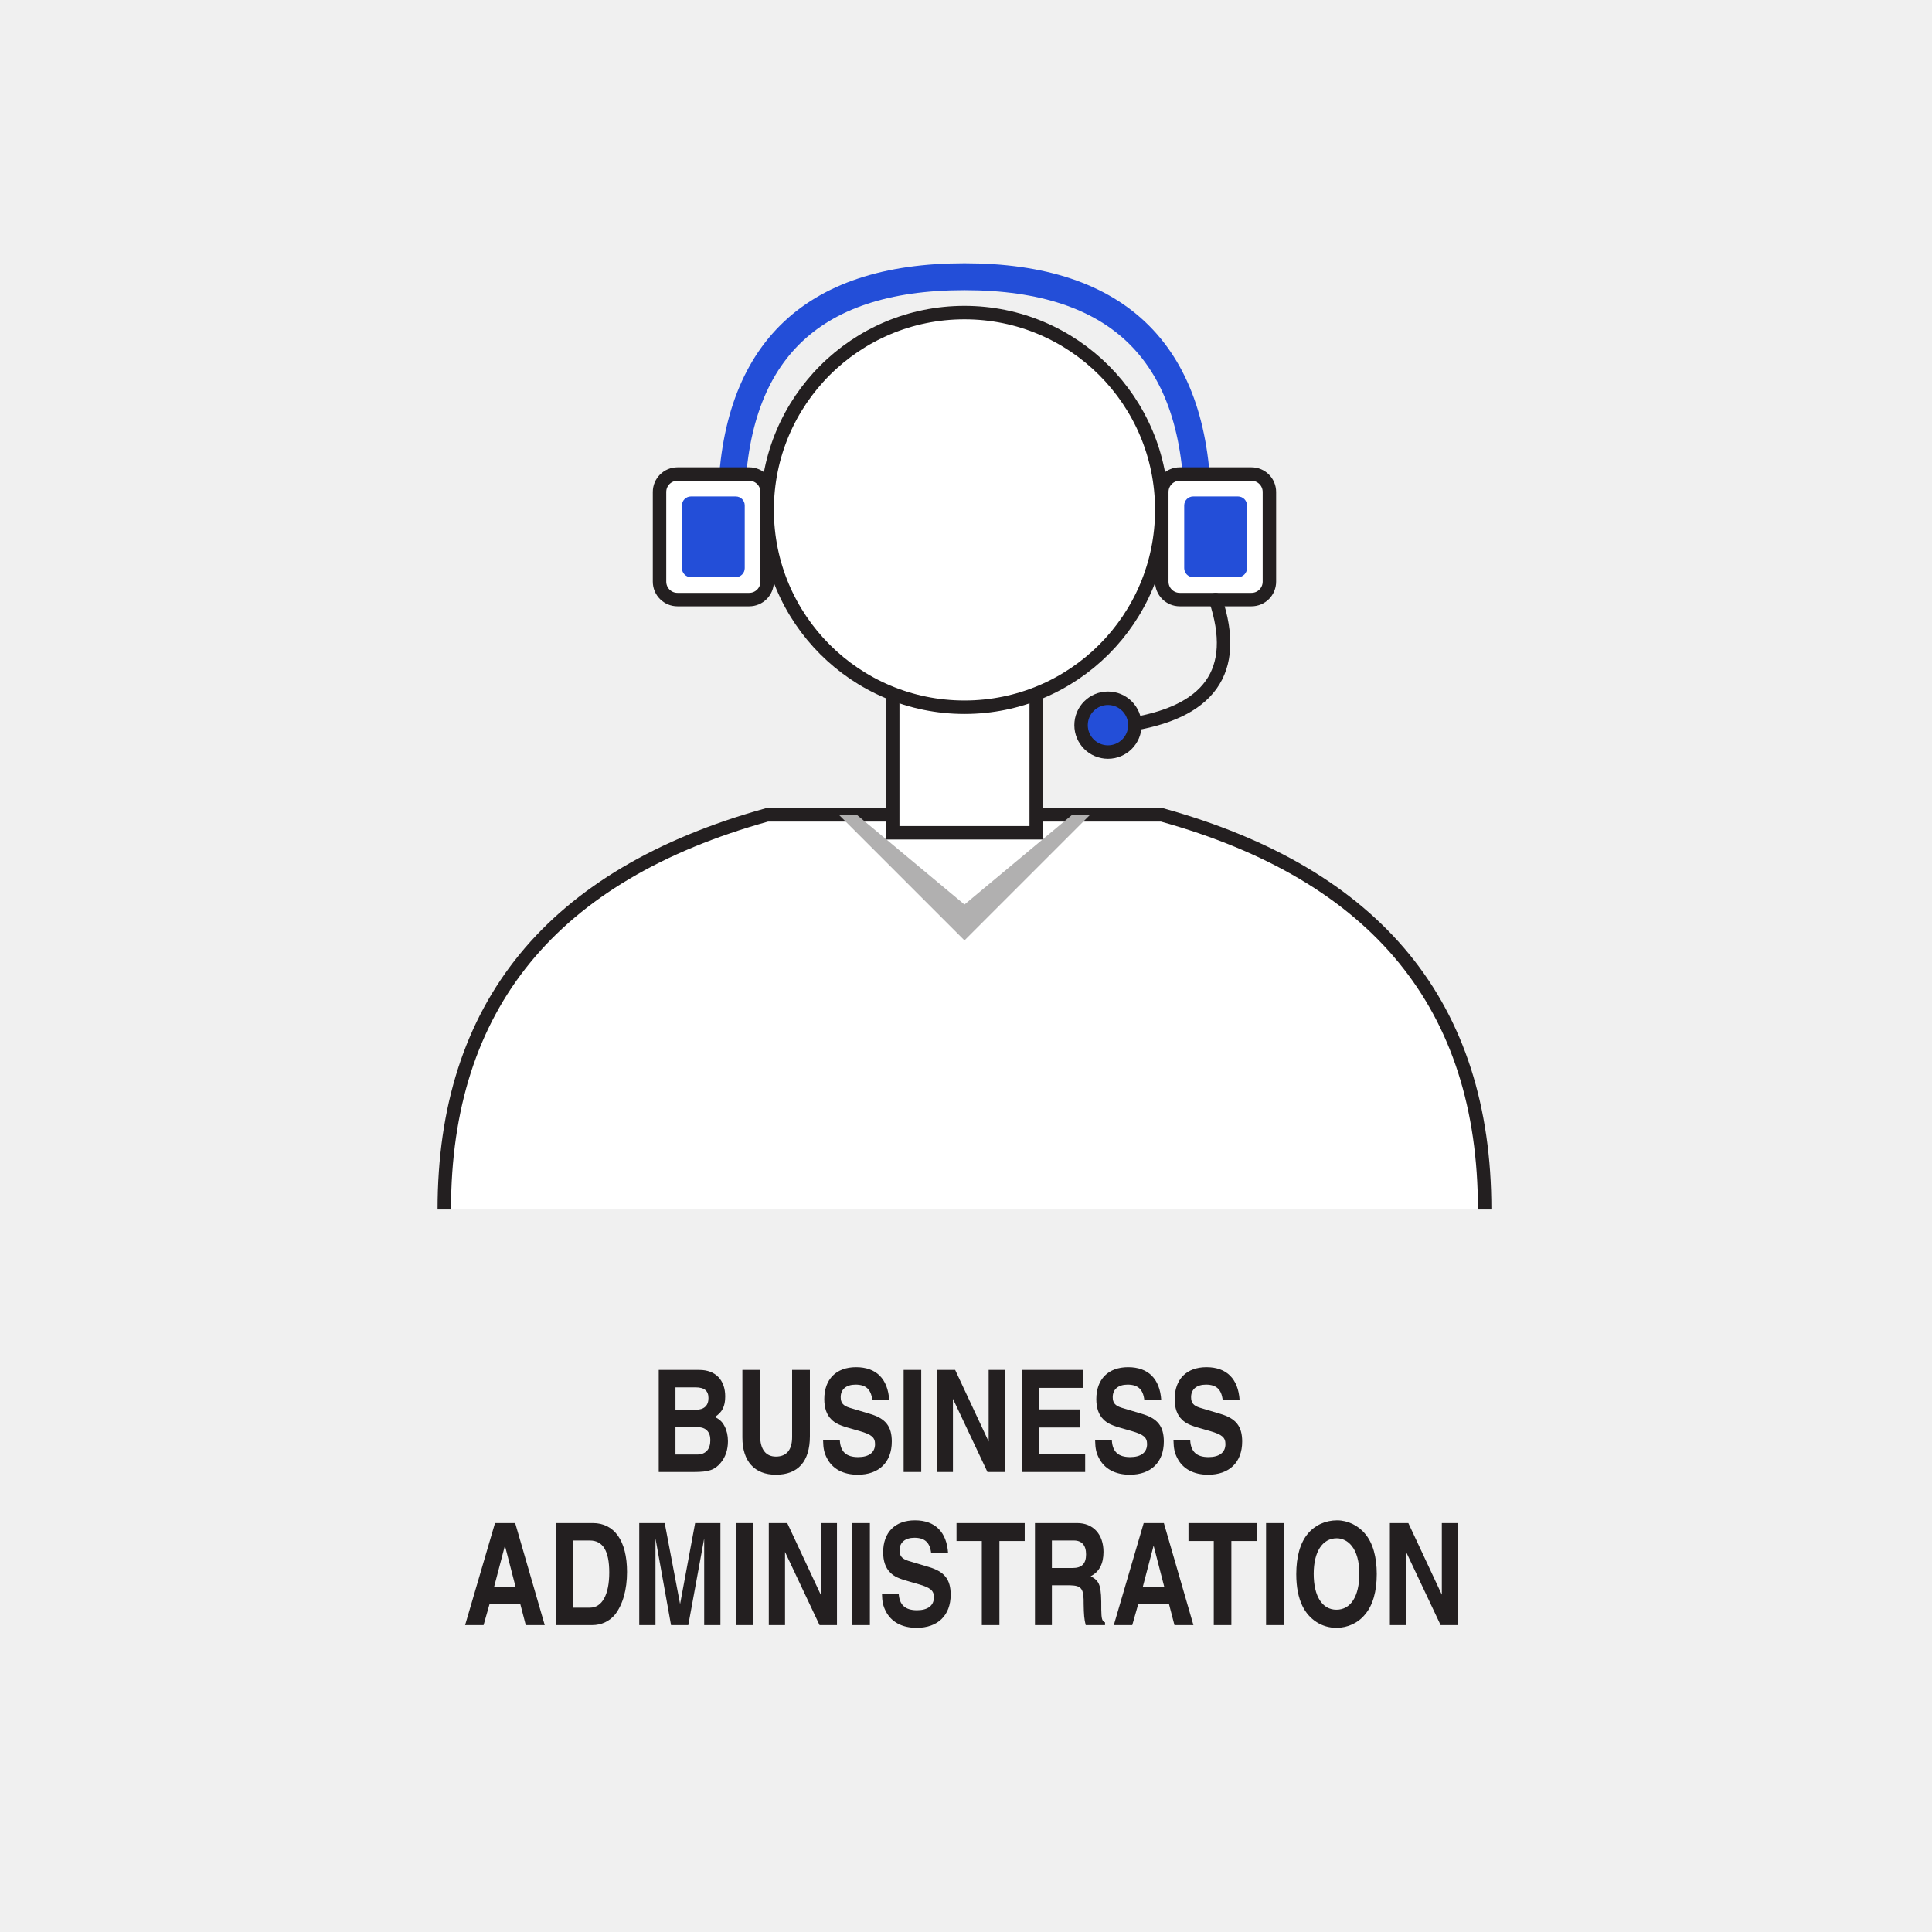
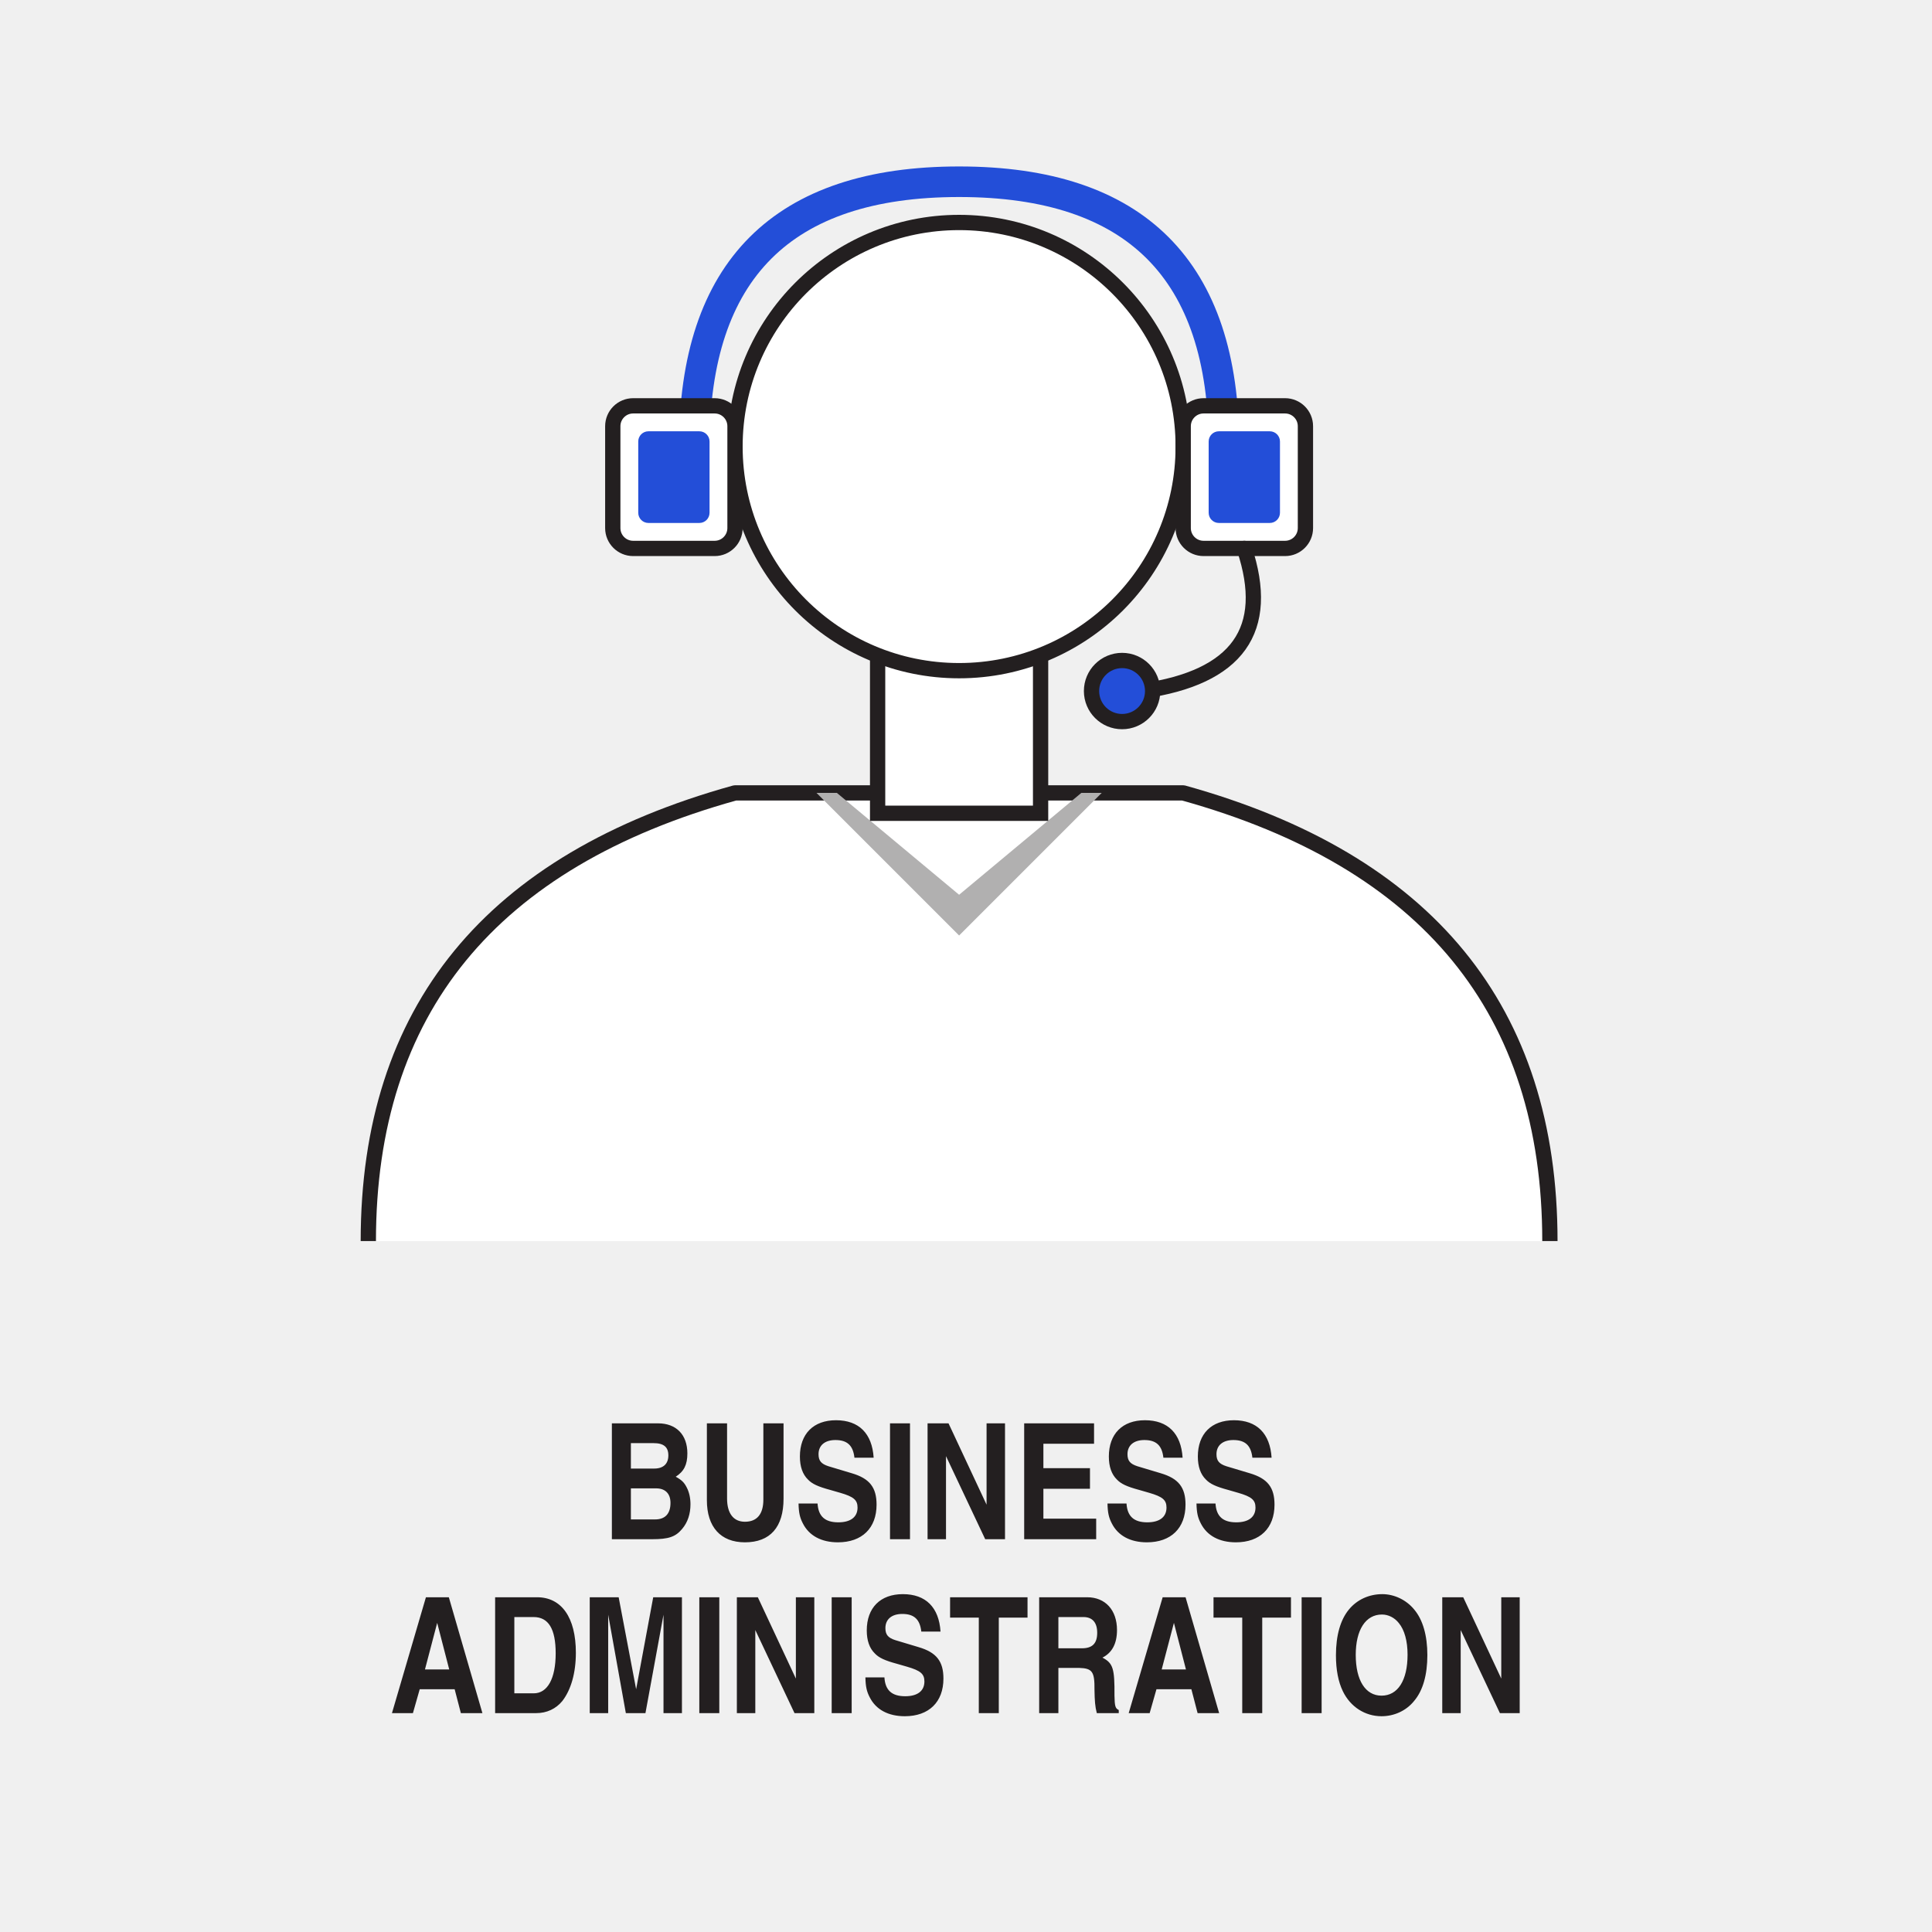
- <svg xmlns="http://www.w3.org/2000/svg" class="class-icon" viewBox="-16.18 9.42 176.64 176.64" aria-label="Business Administration">
+ <svg xmlns="http://www.w3.org/2000/svg" class="class-icon" viewBox="-5.21 20.09 155.53 155.53" aria-label="Business Administration">
  <g transform="translate(72,120) scale(0.82) translate(-72,-122)">
    <path d="M14 122 Q14 88 50 78 L94 78 Q130 88 130 122" fill="#FFFFFF" stroke="#231F20" stroke-width="1.5" stroke-linejoin="round" />
    <path d="M58 78 L72 92 L86 78 L84 78 L72 88 L60 78 Z" fill="#B1B0B0" />
    <rect x="64" y="64" width="16" height="16" fill="#FFFFFF" stroke="#231F20" stroke-width="1.5" />
    <circle cx="72" cy="44" r="22" fill="#FFFFFF" stroke="#231F20" stroke-width="1.5" />
    <path d="M46 44 Q46 18 72 18 Q98 18 98 44" fill="none" stroke="#234ed8" stroke-width="3" stroke-linecap="round" />
    <rect x="38" y="40" width="12" height="14" rx="2" fill="#FFFFFF" stroke="#231F20" stroke-width="1.5" />
    <rect x="40.5" y="42.5" width="7" height="9" rx="1" fill="#234ed8" />
    <rect x="94" y="40" width="12" height="14" rx="2" fill="#FFFFFF" stroke="#231F20" stroke-width="1.5" />
    <rect x="96.5" y="42.5" width="7" height="9" rx="1" fill="#234ed8" />
    <path d="M100 54 Q104 66 90 68" fill="none" stroke="#231F20" stroke-width="1.5" stroke-linecap="round" />
    <circle cx="88" cy="68" r="3" fill="#234ed8" stroke="#231F20" stroke-width="1.5" />
  </g>
  <text x="72" y="144" text-anchor="middle" font-family="'Trade Gothic LT Std Bold Condensed No. 20', 'Trade Gothic LT Std', 'TradeGothicLTStd-BdCn20', 'Trade Gothic Bold Condensed', 'Arial Narrow', 'Helvetica Condensed', sans-serif-condensed" font-size="13" font-weight="700" fill="#231F20" letter-spacing="0">
    <tspan x="72" dy="0">BUSINESS</tspan>
    <tspan x="72" dy="14">ADMINISTRATION</tspan>
  </text>
</svg>
